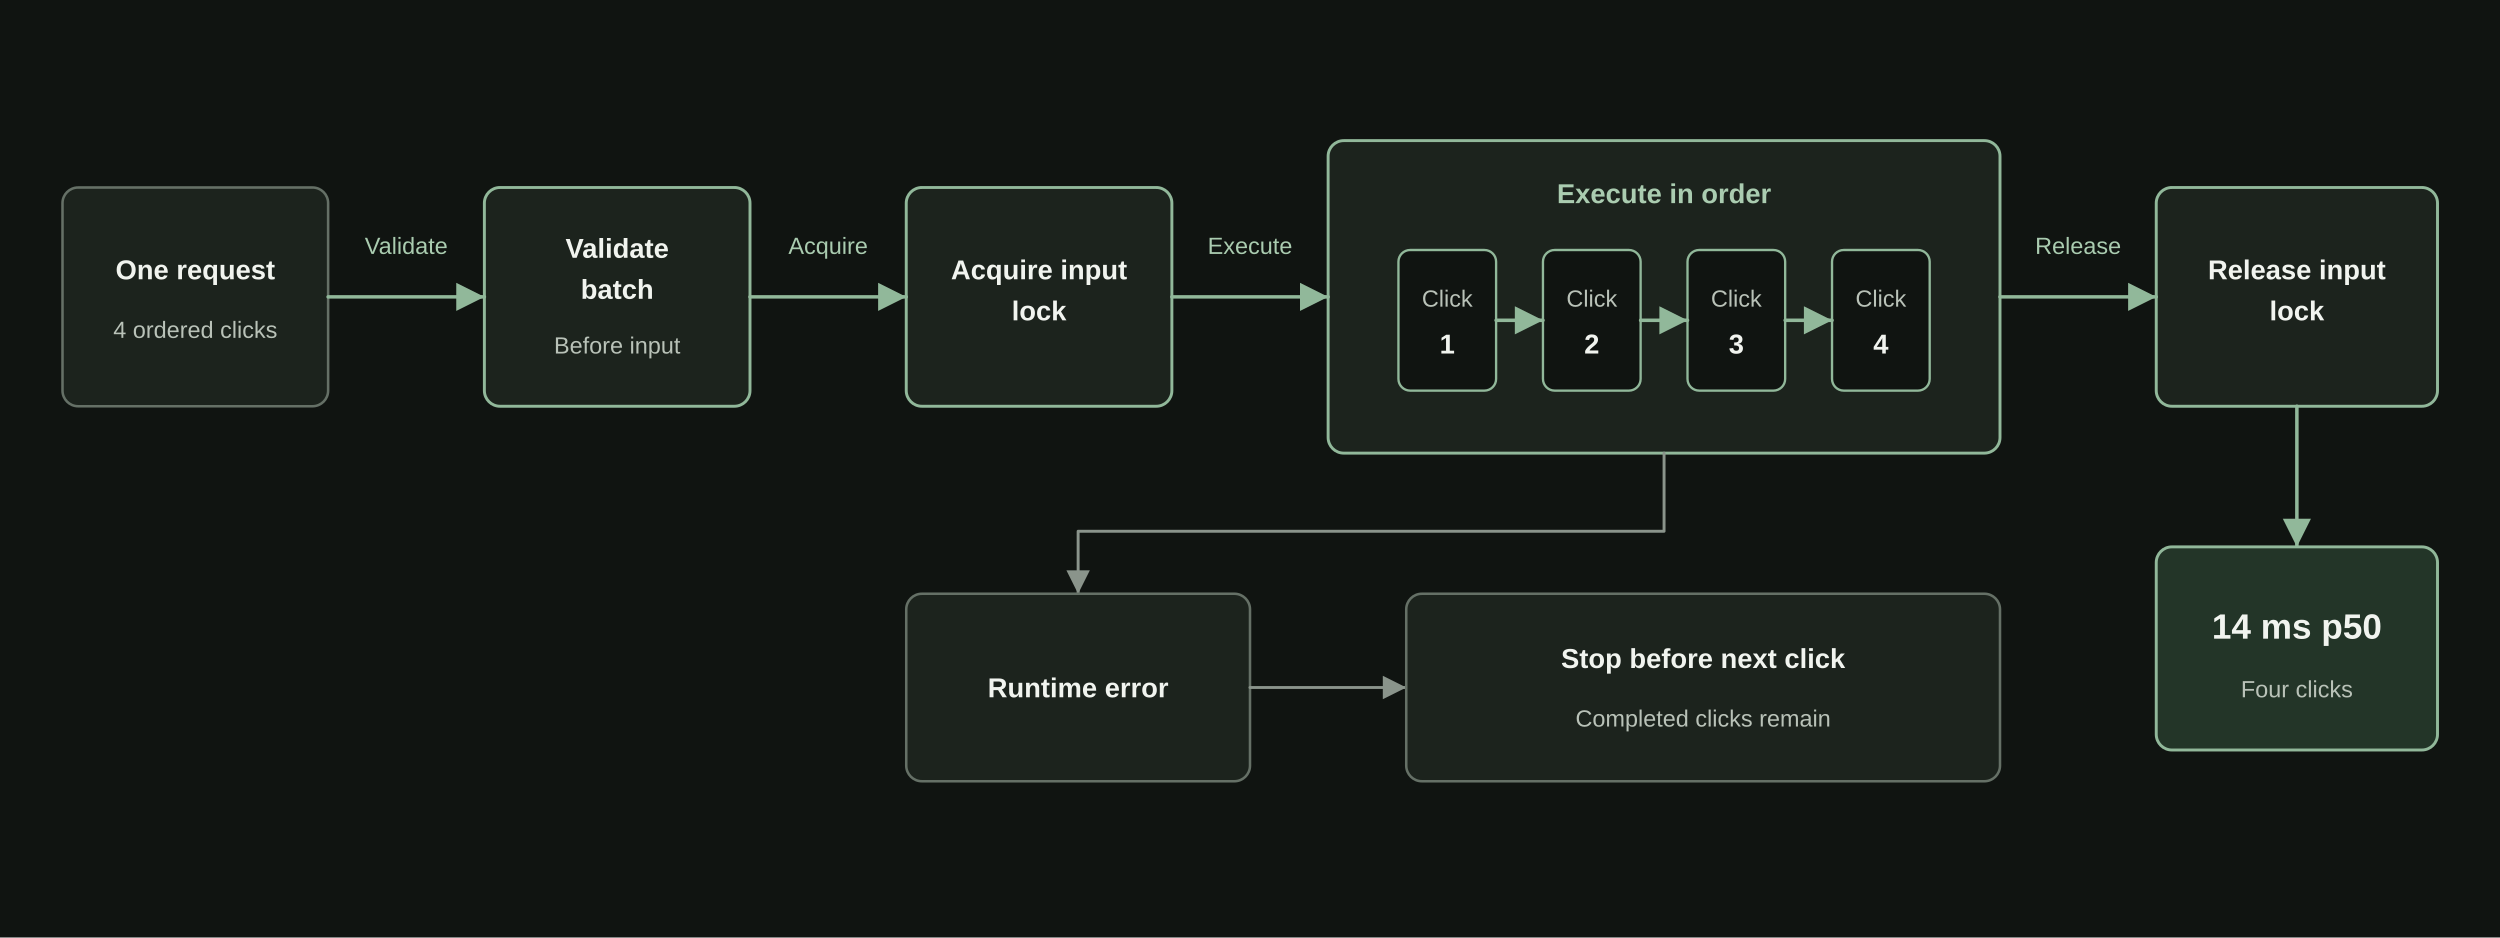
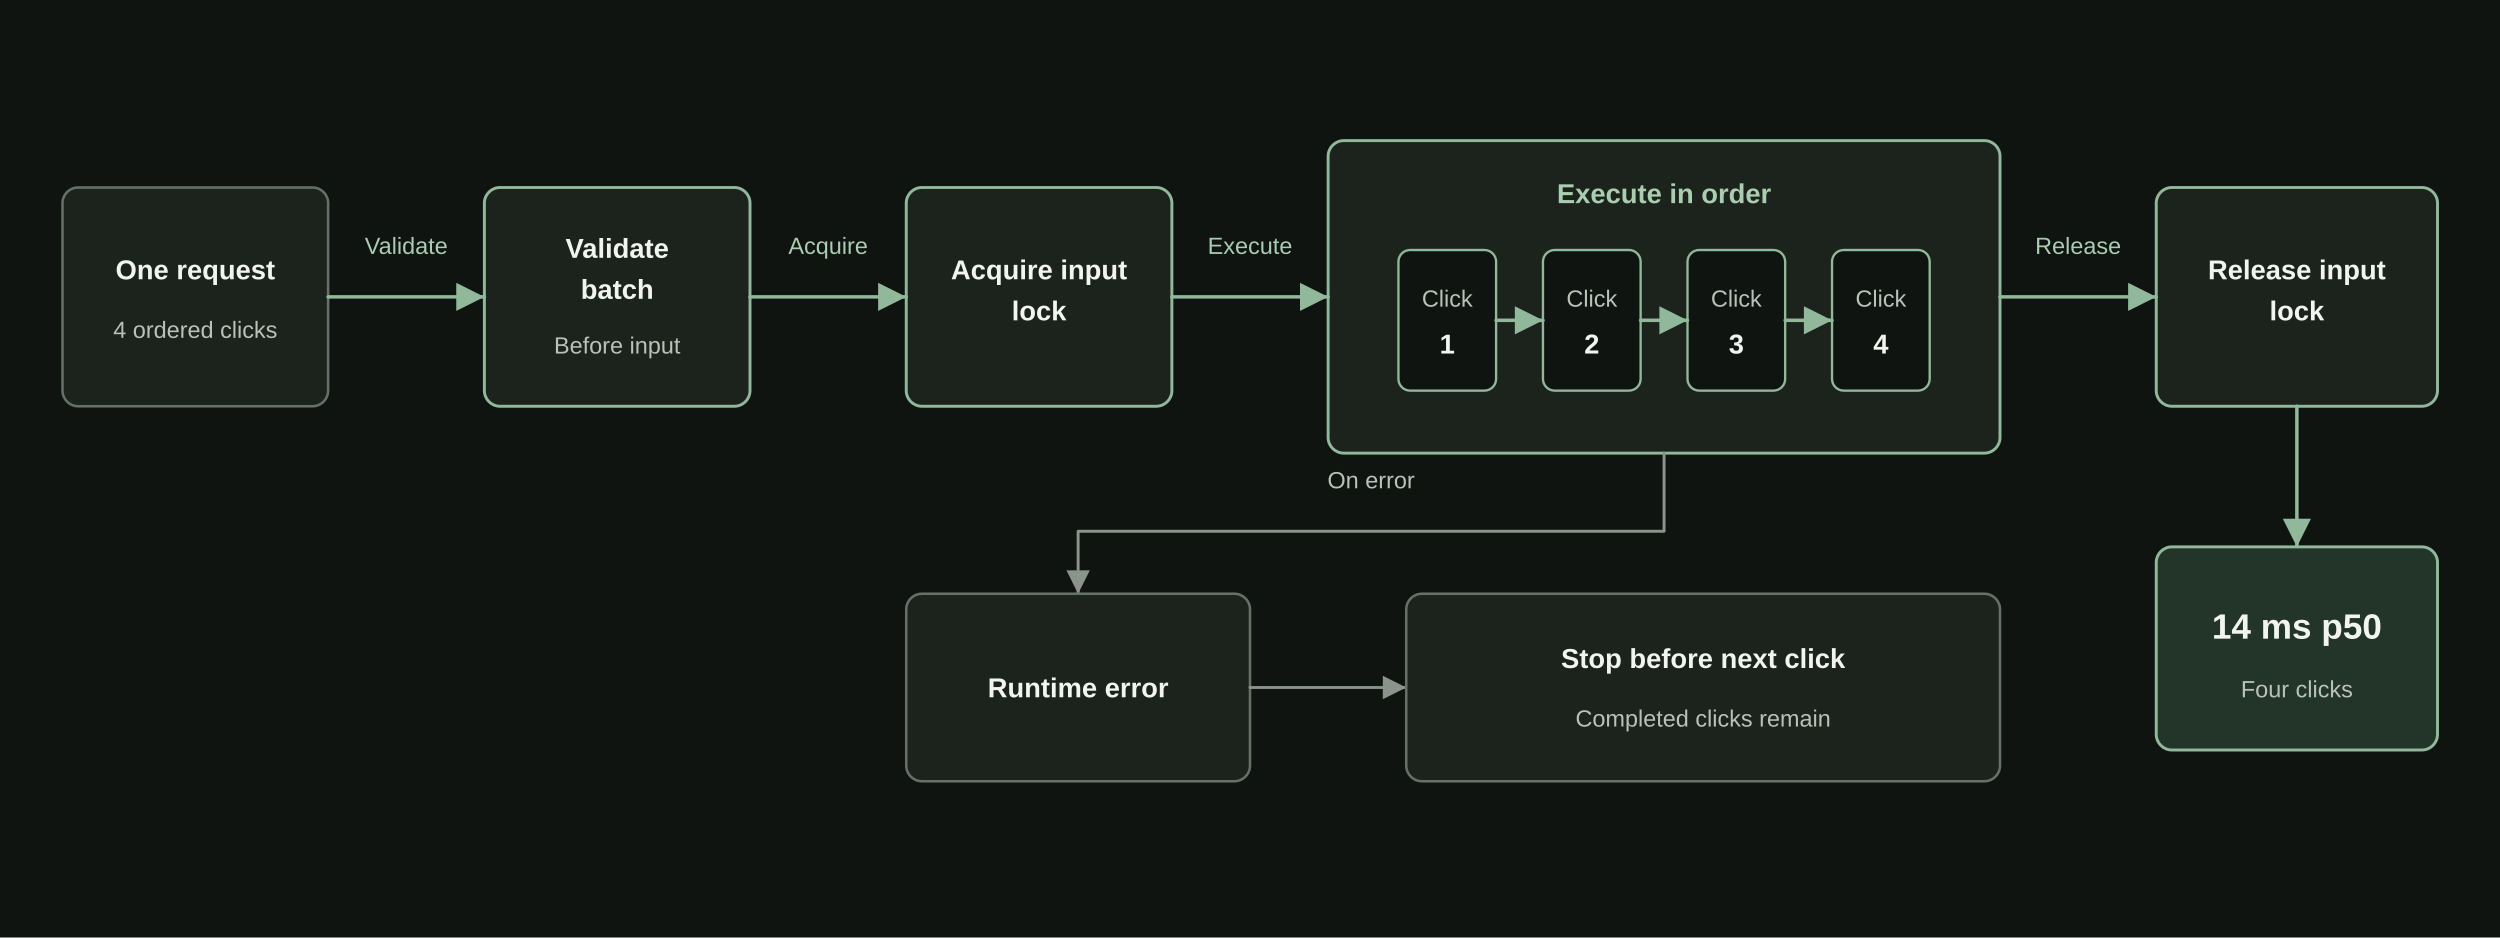
<svg xmlns="http://www.w3.org/2000/svg" width="1280" height="480" viewBox="0 0 1280 480" role="img" aria-labelledby="title desc">
  <defs>
    <style>
      .bg { fill: #101411; }
      .box { fill: #1C231D; stroke: #657066; stroke-width: 1.3; }
      .changed { fill: #1C231D; stroke: #91B89A; stroke-width: 1.5; }
      .result { fill: #233528; stroke: #91B89A; stroke-width: 1.5; }
      .enclosure { fill: #1C231D; stroke: #91B89A; stroke-width: 1.5; }
      .click { fill: #101411; stroke: #91B89A; stroke-width: 1.2; }
-       .label, .small, .section, .metric, .arrow-label { font-family: -apple-system, BlinkMacSystemFont, "Segoe UI", Arial, sans-serif; }
+       .label, .small, .section, .metric, .arrow-label, .arrow-label-neutral { font-family: -apple-system, BlinkMacSystemFont, "Segoe UI", Arial, sans-serif; }
      .label { fill: #F1F4EF; font-size: 14px; font-weight: 600; }
      .small { fill: #B9C2B8; font-size: 12px; }
      .section { fill: #AACCB0; font-size: 14px; font-weight: 600; }
      .metric { fill: #F1F4EF; font-size: 18px; font-weight: 700; }
-       .arrow-label { fill: #AACCB0; font-size: 12px; font-weight: 500; }
+       .arrow-label, .arrow-label-neutral { font-size: 12px; font-weight: 500; }
+       .arrow-label { fill: #AACCB0; }
+       .arrow-label-neutral { fill: #B9C2B8; }
      .path { fill: none; stroke: #91B89A; stroke-width: 1.8; stroke-linecap: round; stroke-linejoin: round; }
      .path-neutral { fill: none; stroke: #8A948B; stroke-width: 1.5; stroke-linecap: round; stroke-linejoin: round; }
    </style>
    <marker id="arrow-sage" viewBox="0 0 8 8" refX="8" refY="4" markerWidth="8" markerHeight="8" orient="auto">
      <path d="M0 0 L8 4 L0 8 Z" fill="#91B89A" />
    </marker>
    <marker id="arrow-neutral" viewBox="0 0 8 8" refX="8" refY="4" markerWidth="8" markerHeight="8" orient="auto">
      <path d="M0 0 L8 4 L0 8 Z" fill="#8A948B" />
    </marker>
  </defs>
  <rect class="bg" width="1280" height="480" />
  <rect class="box" x="32" y="96" width="136" height="112" rx="8" />
  <text class="label" x="100" y="143" text-anchor="middle">One request</text>
  <text class="small" x="100" y="173" text-anchor="middle">4 ordered clicks</text>
  <rect class="changed" x="248" y="96" width="136" height="112" rx="8" />
  <text class="label" x="316" y="132" text-anchor="middle">Validate</text>
  <text class="label" x="316" y="153" text-anchor="middle">batch</text>
  <text class="small" x="316" y="181" text-anchor="middle">Before input</text>
  <rect class="changed" x="464" y="96" width="136" height="112" rx="8" />
  <text class="label" x="532" y="143" text-anchor="middle">Acquire input</text>
  <text class="label" x="532" y="164" text-anchor="middle">lock</text>
  <rect class="enclosure" x="680" y="72" width="344" height="160" rx="8" />
  <text class="section" x="852" y="104" text-anchor="middle">Execute in order</text>
  <rect class="click" x="716" y="128" width="50" height="72" rx="6" />
  <text class="small" x="741" y="157" text-anchor="middle">Click</text>
  <text class="label" x="741" y="181" text-anchor="middle">1</text>
  <rect class="click" x="790" y="128" width="50" height="72" rx="6" />
  <text class="small" x="815" y="157" text-anchor="middle">Click</text>
  <text class="label" x="815" y="181" text-anchor="middle">2</text>
  <rect class="click" x="864" y="128" width="50" height="72" rx="6" />
  <text class="small" x="889" y="157" text-anchor="middle">Click</text>
  <text class="label" x="889" y="181" text-anchor="middle">3</text>
  <rect class="click" x="938" y="128" width="50" height="72" rx="6" />
  <text class="small" x="963" y="157" text-anchor="middle">Click</text>
  <text class="label" x="963" y="181" text-anchor="middle">4</text>
  <line class="path" x1="766" y1="164" x2="790" y2="164" marker-end="url(#arrow-sage)" />
  <line class="path" x1="840" y1="164" x2="864" y2="164" marker-end="url(#arrow-sage)" />
  <line class="path" x1="914" y1="164" x2="938" y2="164" marker-end="url(#arrow-sage)" />
  <rect class="changed" x="1104" y="96" width="144" height="112" rx="8" />
  <text class="label" x="1176" y="143" text-anchor="middle">Release input</text>
  <text class="label" x="1176" y="164" text-anchor="middle">lock</text>
  <line class="path" x1="168" y1="152" x2="248" y2="152" marker-end="url(#arrow-sage)" />
  <text class="arrow-label" x="208" y="130" text-anchor="middle">Validate</text>
  <line class="path" x1="384" y1="152" x2="464" y2="152" marker-end="url(#arrow-sage)" />
  <text class="arrow-label" x="424" y="130" text-anchor="middle">Acquire</text>
  <line class="path" x1="600" y1="152" x2="680" y2="152" marker-end="url(#arrow-sage)" />
  <text class="arrow-label" x="640" y="130" text-anchor="middle">Execute</text>
  <line class="path" x1="1024" y1="152" x2="1104" y2="152" marker-end="url(#arrow-sage)" />
  <text class="arrow-label" x="1064" y="130" text-anchor="middle">Release</text>
  <path class="path-neutral" d="M852 232 V272 H552 V304" marker-end="url(#arrow-neutral)" />
+   <text class="arrow-label-neutral" x="702" y="250" text-anchor="middle">On error</text>
  <rect class="box" x="464" y="304" width="176" height="96" rx="8" />
  <text class="label" x="552" y="357" text-anchor="middle">Runtime error</text>
  <line class="path-neutral" x1="640" y1="352" x2="720" y2="352" marker-end="url(#arrow-neutral)" />
  <rect class="box" x="720" y="304" width="304" height="96" rx="8" />
  <text class="label" x="872" y="342" text-anchor="middle">Stop before next click</text>
  <text class="small" x="872" y="372" text-anchor="middle">Completed clicks remain</text>
  <path class="path" d="M1176 208 V280" marker-end="url(#arrow-sage)" />
  <rect class="result" x="1104" y="280" width="144" height="104" rx="8" />
  <text class="metric" x="1176" y="327" text-anchor="middle">14 ms p50</text>
  <text class="small" x="1176" y="357" text-anchor="middle">Four clicks</text>
</svg>
